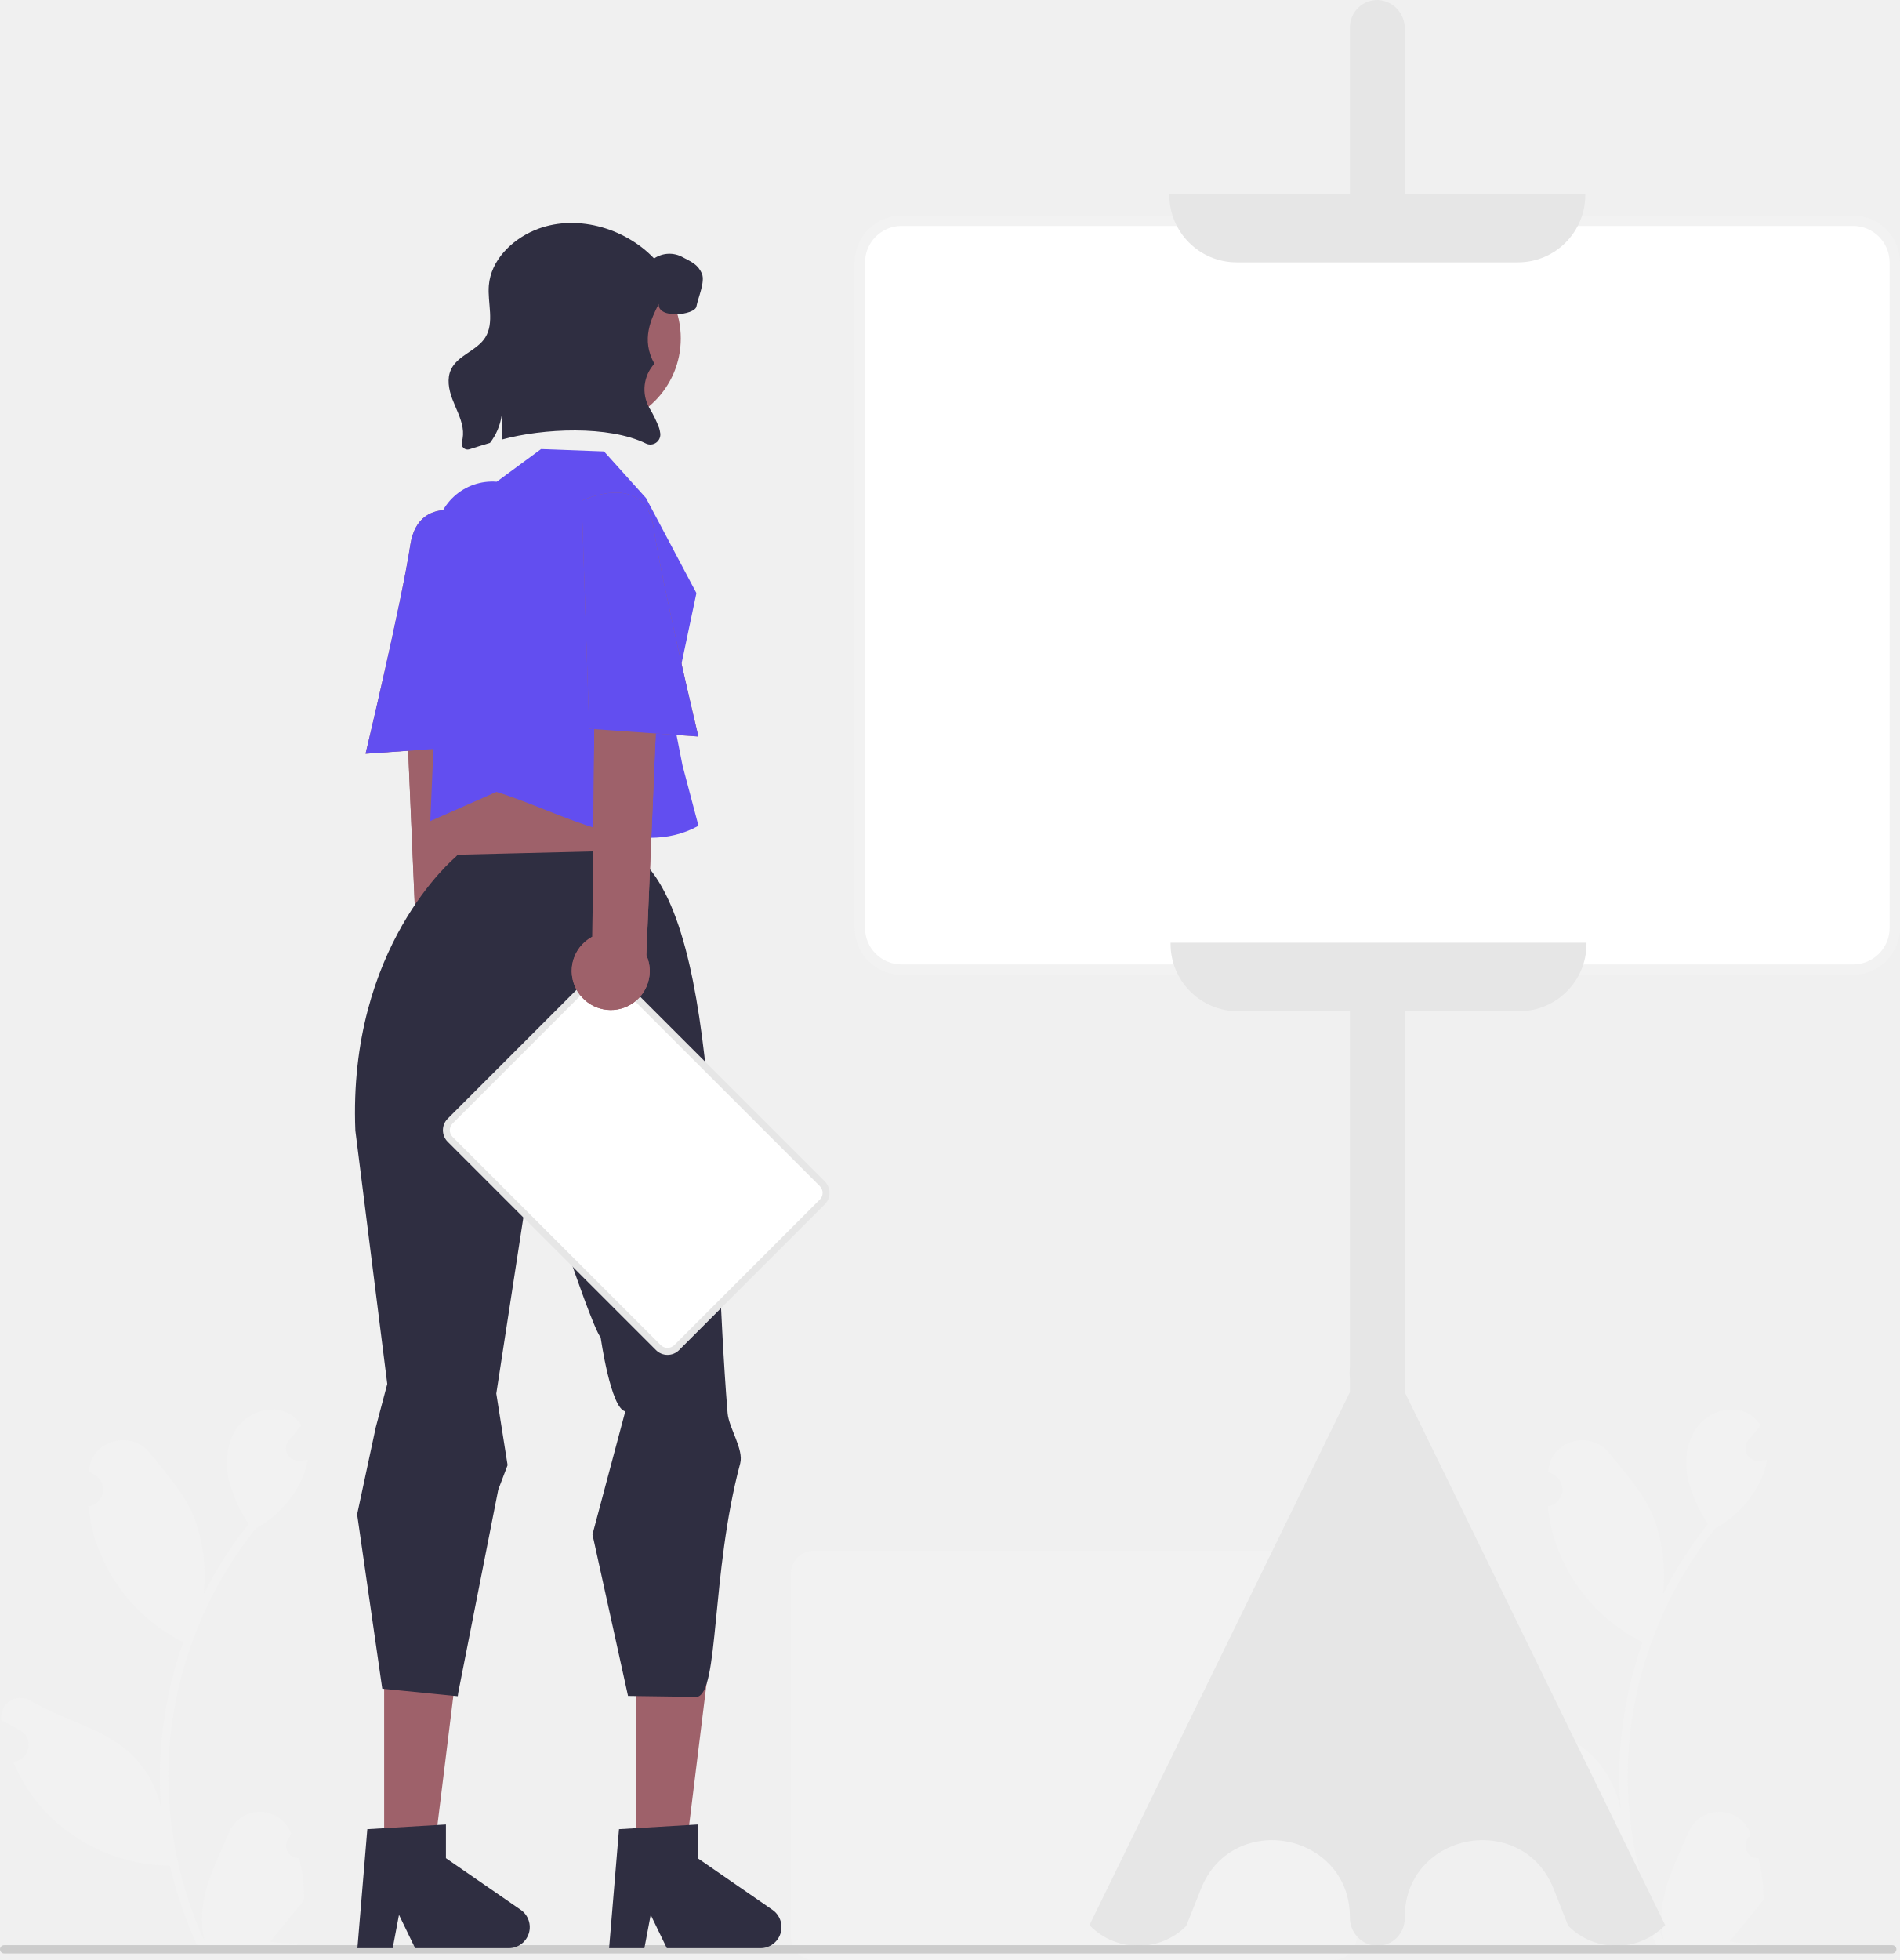
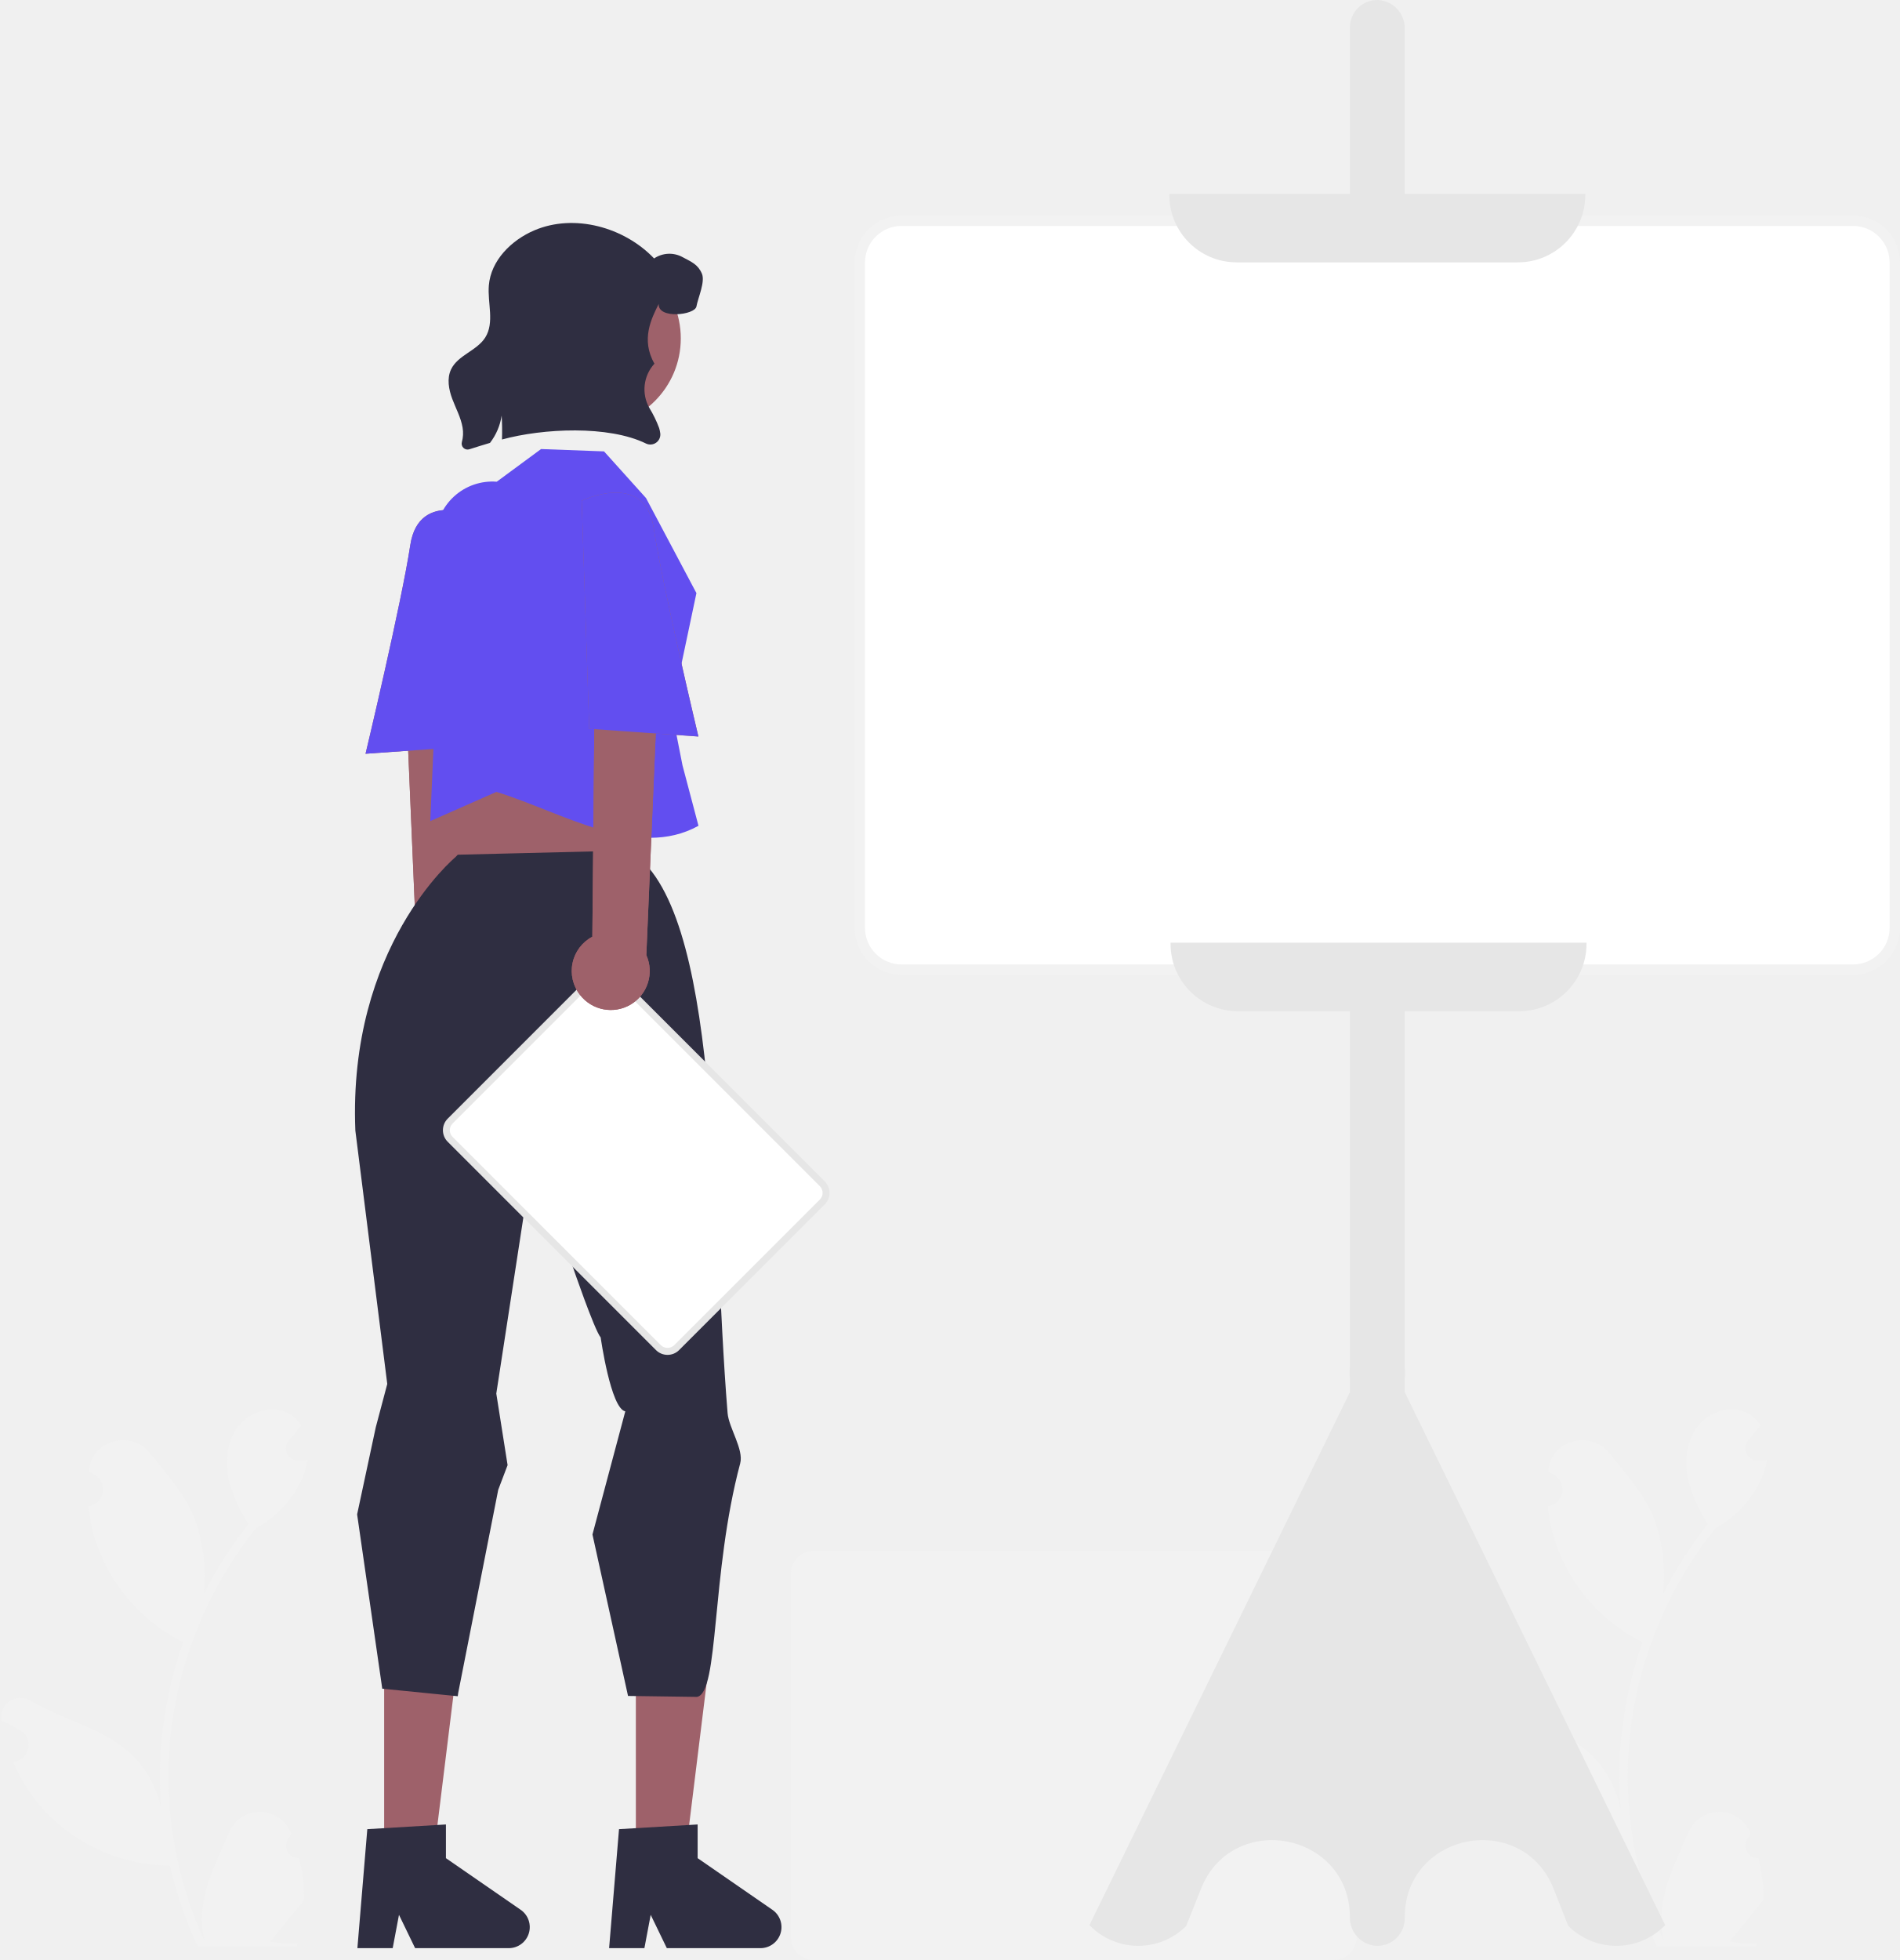
<svg xmlns="http://www.w3.org/2000/svg" data-name="Layer 1" width="550.71" height="567.986" viewBox="0 0 550.71 567.986">
  <path d="M711.247,733.993H560.521a6.616,6.616,0,0,1-6.609-6.608V622.005a6.616,6.616,0,0,1,6.609-6.609h150.725a6.616,6.616,0,0,1,6.608,6.609V727.385A6.616,6.616,0,0,1,711.247,733.993Z" transform="translate(-324.6448 -166.0071)" fill="#f2f2f2" />
  <path d="M464.932,459.293a11.226,11.226,0,0,0-3.595-16.835l-.95-100.813-18.842,8.647,4.144,97.501A11.287,11.287,0,0,0,464.932,459.293Z" transform="translate(-324.6448 -166.0071)" fill="#9e616a" />
  <path d="M464.424,316.121s-18.329-8.891-20.864,7.884-12.961,60.433-12.961,60.433l31.639-2.238Z" transform="translate(-324.6448 -166.0071)" fill="#9e616a" />
  <path d="M464.932,459.293a11.226,11.226,0,0,0-3.595-16.835l-.95-100.813-18.842,8.647,4.144,97.501A11.287,11.287,0,0,0,464.932,459.293Z" transform="translate(-324.6448 -166.0071)" fill="#9e616a" />
  <path d="M464.424,316.121s-18.329-8.891-20.864,7.884-12.961,60.433-12.961,60.433l31.639-2.238Z" transform="translate(-324.6448 -166.0071)" fill="#624ef0" />
  <path d="M411.353,704.466a3.613,3.613,0,0,1-2.619-6.263c.091-.362.156-.622.248-.984q-.049-.118-.098-.236a9.703,9.703,0,0,0-17.898.067c-2.927,7.051-6.654,14.113-7.572,21.568a28.705,28.705,0,0,0,.504,9.872,115.086,115.086,0,0,1-10.469-47.799,111.08,111.08,0,0,1,.689-12.392q.571-5.06,1.584-10.047a116.419,116.419,0,0,1,23.087-49.342,30.983,30.983,0,0,0,12.886-13.369,23.634,23.634,0,0,0,2.149-6.458c-.627.082-1.265.134-1.892.175-.195.01-.401.021-.597.031l-.074.003a3.58,3.58,0,0,1-2.94-5.832q.406-.5.813-.999c.411-.514.833-1.018,1.244-1.532a1.784,1.784,0,0,0,.134-.154c.473-.586.946-1.162,1.419-1.748a10.352,10.352,0,0,0-3.394-3.28c-4.741-2.777-11.281-.854-14.706,3.435-3.435,4.288-4.083,10.304-2.89,15.662a41.485,41.485,0,0,0,5.738,12.793c-.257.329-.525.648-.782.977a117.171,117.171,0,0,0-12.23,19.375,48.709,48.709,0,0,0-2.908-22.624c-2.783-6.715-8.001-12.37-12.595-18.175-5.519-6.973-16.835-3.93-17.807,4.909q-.014.128-.028.257,1.024.577,2.004,1.226a4.901,4.901,0,0,1-1.976,8.919l-.1.015a48.767,48.767,0,0,0,1.285,7.291A50.21,50.21,0,0,0,376.563,641.273c.401.206.792.411,1.193.607a119.598,119.598,0,0,0-6.438,30.296,113.435,113.435,0,0,0,.082,18.315l-.031-.216a29.974,29.974,0,0,0-10.232-17.308c-7.874-6.469-18.999-8.851-27.494-14.05a5.625,5.625,0,0,0-8.616,5.473q.017.114.035.227a32.926,32.926,0,0,1,3.692,1.779q1.024.578,2.004,1.226a4.901,4.901,0,0,1-1.976,8.919l-.1.015c-.072.01-.134.021-.206.031a48.808,48.808,0,0,0,8.978,14.058A50.254,50.254,0,0,0,373.9,706.637h.01a119.563,119.563,0,0,0,8.032,23.447h28.692c.103-.319.195-.648.288-.967a32.599,32.599,0,0,1-7.939-.473c2.129-2.612,4.257-5.245,6.386-7.857a1.781,1.781,0,0,0,.134-.154c1.08-1.337,2.17-2.663,3.25-4l.001-.002a47.75,47.75,0,0,0-1.399-12.164Z" transform="translate(-324.6448 -166.0071)" fill="#f2f2f2" />
  <path d="M834.353,704.466a3.613,3.613,0,0,1-2.619-6.263c.091-.362.156-.622.248-.984q-.049-.118-.098-.236a9.703,9.703,0,0,0-17.898.067c-2.927,7.051-6.654,14.113-7.572,21.568a28.705,28.705,0,0,0,.504,9.872,115.086,115.086,0,0,1-10.469-47.799,111.08,111.08,0,0,1,.689-12.392q.571-5.06,1.584-10.047a116.419,116.419,0,0,1,23.087-49.342,30.983,30.983,0,0,0,12.886-13.369,23.634,23.634,0,0,0,2.149-6.458c-.627.082-1.265.134-1.892.175-.195.01-.401.021-.597.031l-.074.003a3.58,3.58,0,0,1-2.94-5.832q.406-.5.813-.999c.411-.514.833-1.018,1.244-1.532a1.784,1.784,0,0,0,.134-.154c.473-.586.946-1.162,1.419-1.748a10.352,10.352,0,0,0-3.394-3.28c-4.741-2.777-11.281-.854-14.706,3.435-3.435,4.288-4.083,10.304-2.89,15.662a41.485,41.485,0,0,0,5.738,12.793c-.257.329-.525.648-.782.977a117.171,117.171,0,0,0-12.23,19.375,48.709,48.709,0,0,0-2.908-22.624c-2.783-6.715-8.001-12.37-12.595-18.175-5.519-6.973-16.835-3.93-17.807,4.909q-.014.128-.028.257,1.024.577,2.004,1.226a4.901,4.901,0,0,1-1.976,8.919l-.1.015a48.767,48.767,0,0,0,1.285,7.291A50.21,50.21,0,0,0,799.563,641.273c.401.206.792.411,1.193.607a119.598,119.598,0,0,0-6.438,30.296,113.435,113.435,0,0,0,.082,18.315l-.031-.216a29.974,29.974,0,0,0-10.232-17.308c-7.874-6.469-18.999-8.851-27.494-14.05a5.625,5.625,0,0,0-8.616,5.473q.017.114.035.227a32.926,32.926,0,0,1,3.692,1.779q1.024.578,2.004,1.226a4.901,4.901,0,0,1-1.976,8.919l-.1.015c-.072.01-.134.021-.206.031a48.808,48.808,0,0,0,8.978,14.058A50.254,50.254,0,0,0,796.9,706.637h.01a119.563,119.563,0,0,0,8.032,23.447h28.692c.103-.319.195-.648.288-.967a32.599,32.599,0,0,1-7.939-.473c2.129-2.612,4.257-5.245,6.386-7.857a1.781,1.781,0,0,0,.134-.154c1.08-1.337,2.17-2.663,3.25-4l.001-.002a47.75,47.75,0,0,0-1.399-12.164Z" transform="translate(-324.6448 -166.0071)" fill="#f2f2f2" />
  <path d="M723.864,729.896c-.083,0-.165-.002-.248-.004a8.169,8.169,0,0,1-7.702-8.255c0-12.795-9.14-20.259-18.197-21.98-9.058-1.72-20.298,1.871-24.989,13.776l-4.265,10.707a19.672,19.672,0,0,1-27.787,0l-.252-.252.157-.321,75.334-154.134v-3.777a19.488,19.488,0,0,1,.002-3.5l-.002-388.203a7.946,7.946,0,0,1,8.19-7.943,8.169,8.169,0,0,1,7.703,8.255v387.936a19.489,19.489,0,0,1-.002,3.5l.002,3.731,75.491,154.456-.252.252a19.672,19.672,0,0,1-27.787,0l-.112-.17-4.153-10.537c-4.691-11.904-15.93-15.493-24.989-13.776-9.058,1.721-18.197,9.185-18.197,21.98v.312a7.947,7.947,0,0,1-7.943,7.946Z" transform="translate(-324.6448 -166.0071)" fill="#e6e6e6" />
  <path d="M861.763,446.993H585.96A12.106,12.106,0,0,1,573.867,434.901v-192.828A12.106,12.106,0,0,1,585.96,229.98H861.763a12.106,12.106,0,0,1,12.092,12.093v192.828A12.106,12.106,0,0,1,861.763,446.993Z" transform="translate(-324.6448 -166.0071)" fill="#fff" />
  <path d="M861.763,448.493H585.96a13.608,13.608,0,0,1-13.593-13.592V242.072a13.608,13.608,0,0,1,13.593-13.592H861.763a13.608,13.608,0,0,1,13.592,13.592V434.901A13.608,13.608,0,0,1,861.763,448.493ZM585.96,231.48a10.604,10.604,0,0,0-10.593,10.592V434.901a10.605,10.605,0,0,0,10.593,10.592H861.763a10.604,10.604,0,0,0,10.592-10.592V242.072a10.604,10.604,0,0,0-10.592-10.592Z" transform="translate(-324.6448 -166.0071)" fill="#f2f2f2" />
  <path d="M764.64,242.036H683.083a19.525,19.525,0,0,1-19.503-19.503v-.355H784.143v.355A19.525,19.525,0,0,1,764.64,242.036Z" transform="translate(-324.6448 -166.0071)" fill="#e6e6e6" />
  <path d="M764.994,459.049H683.437a19.525,19.525,0,0,1-19.503-19.503v-.355H784.497v.355A19.525,19.525,0,0,1,764.994,459.049Z" transform="translate(-324.6448 -166.0071)" fill="#e6e6e6" />
-   <path d="M874.315,730.889a1.186,1.186,0,0,1-1.19,1.19h-547.29a1.19,1.19,0,0,1,0-2.38h547.29A1.187,1.187,0,0,1,874.315,730.889Z" transform="translate(-324.6448 -166.0071)" fill="#ccc" />
  <polygon points="184.306 537.181 198.722 537.181 205.58 481.575 184.303 481.576 184.306 537.181" fill="#9e616a" />
  <path d="M504.069,696.077l22.789-1.36v9.764l21.666,14.963a6.099,6.099,0,0,1-3.466,11.118H517.927l-4.676-9.658-1.826,9.658H501.195Z" transform="translate(-324.6448 -166.0071)" fill="#2f2e41" />
  <polygon points="135.277 227.892 133.865 234.622 132.664 259.447 180.908 252.915 184.613 224.169 179.492 215.755 135.277 227.892" fill="#9e616a" />
  <polygon points="111.347 537.181 125.763 537.181 132.621 481.575 111.344 481.576 111.347 537.181" fill="#9e616a" />
  <path d="M428.171,604.948l-.001-.149,5.396-25.192,3.328-12.541-9.249-73.429c-2.178-53.348,28.772-78.993,29.016-79.245l.671-.698,49.636-1.215c26.706,16.001,23.683,103.519,28.573,163.039.349,4.244,4.731,10.509,3.654,14.546-8.546,32.027-6.043,66.661-12.553,67.685l-19.961-.277-10.309-46.789,9.516-35.686c-4.221-.778-7.137-21.412-7.137-21.412-1.839-2.184-8.188-20.756-8.188-20.756l-8.466-51.41-13.601,88.424,3.276,20.744-2.711,7.133-11.608,58.886-.123.949L435.443,655.37Z" transform="translate(-324.6448 -166.0071)" fill="#2f2e41" />
  <path d="M431.11,696.077l22.789-1.36v9.764l21.666,14.963a6.099,6.099,0,0,1-3.466,11.118H444.968l-4.676-9.658-1.826,9.658H428.236Z" transform="translate(-324.6448 -166.0071)" fill="#2f2e41" />
  <path d="M499.723,296.813l12.168,13.52,14.615,27.547-7.179,33.968,3.139,15.94,4.635,17.522c-17.86,9.879-39.074-3.764-58.563-9.824l-19.176,8.472,1.014-23.322.52-58.76a16.469,16.469,0,0,1,17.732-16.275h0l12.844-9.464Z" transform="translate(-324.6448 -166.0071)" fill="#624ef0" />
  <circle cx="171.67" cy="98.072" r="25.657" fill="#9e616a" />
  <path d="M526.506,254.82c-.452,2.514-11.253,3.727-10.928-.745-2.101,4.211-5.242,10.322-1.242,17.322a10.983,10.983,0,0,0-1.482,12.813,33.153,33.153,0,0,1,2.847,5.845,8.875,8.875,0,0,1,.325,1.515,2.898,2.898,0,0,1-4.124,2.974c-10.88-5.329-29.854-4.426-41.758-1.174q.119-3.473-.095-6.931a17.134,17.134,0,0,1-3.378,7.914c-2.038.603-4.036,1.229-5.971,1.848a1.715,1.715,0,0,1-2.181-2.094,9.647,9.647,0,0,0,.206-4.203c-.492-2.903-1.951-5.527-2.982-8.279s-1.618-5.916-.357-8.573c1.959-4.124,7.478-5.385,9.913-9.247,2.736-4.338.611-9.992,1.039-15.107.603-7.232,6.527-13.109,13.204-15.948,11.562-4.917,26.027-.935,34.695,8.153a7.938,7.938,0,0,1,8.303-.357c2.562,1.372,4.401,2.086,5.551,4.758C529.1,247.651,526.966,252.298,526.506,254.82Z" transform="translate(-324.6448 -166.0071)" fill="#2f2e41" />
  <path d="M515.486,556.54l-60.365-60.365a3.747,3.747,0,0,1-0-5.293l42.204-42.204a3.747,3.747,0,0,1,5.293,0l60.365,60.365a3.747,3.747,0,0,1-0,5.293l-42.204,42.204A3.747,3.747,0,0,1,515.486,556.54Z" transform="translate(-324.6448 -166.0071)" fill="#fff" />
  <path d="M518.133,558.633a4.71,4.71,0,0,1-3.354-1.387L454.414,496.882a4.746,4.746,0,0,1,0-6.707l42.204-42.204a4.746,4.746,0,0,1,6.708,0l60.364,60.364a4.746,4.746,0,0,1,0,6.707l-42.204,42.204A4.71,4.71,0,0,1,518.133,558.633ZM499.972,448.584a2.72,2.72,0,0,0-1.939.802l-42.205,42.204a2.747,2.747,0,0,0,0,3.879l60.365,60.364a2.815,2.815,0,0,0,3.879,0l42.204-42.204a2.747,2.747,0,0,0,0-3.879l-60.365-60.364A2.721,2.721,0,0,0,499.972,448.584Z" transform="translate(-324.6448 -166.0071)" fill="#e6e6e6" />
  <path d="M492.742,454.293a11.226,11.226,0,0,1,3.595-16.835l.95-100.813,18.842,8.647-4.144,97.501A11.287,11.287,0,0,1,492.742,454.293Z" transform="translate(-324.6448 -166.0071)" fill="#9e616a" />
  <path d="M493.249,311.121s18.329-8.891,20.864,7.884,12.961,60.433,12.961,60.433l-31.639-2.238Z" transform="translate(-324.6448 -166.0071)" fill="#9e616a" />
  <path d="M492.742,454.293a11.226,11.226,0,0,1,3.595-16.835l.95-100.813,18.842,8.647-4.144,97.501A11.287,11.287,0,0,1,492.742,454.293Z" transform="translate(-324.6448 -166.0071)" fill="#9e616a" />
  <path d="M493.249,311.121s18.329-8.891,20.864,7.884,12.961,60.433,12.961,60.433l-31.639-2.238Z" transform="translate(-324.6448 -166.0071)" fill="#624ef0" />
</svg>
